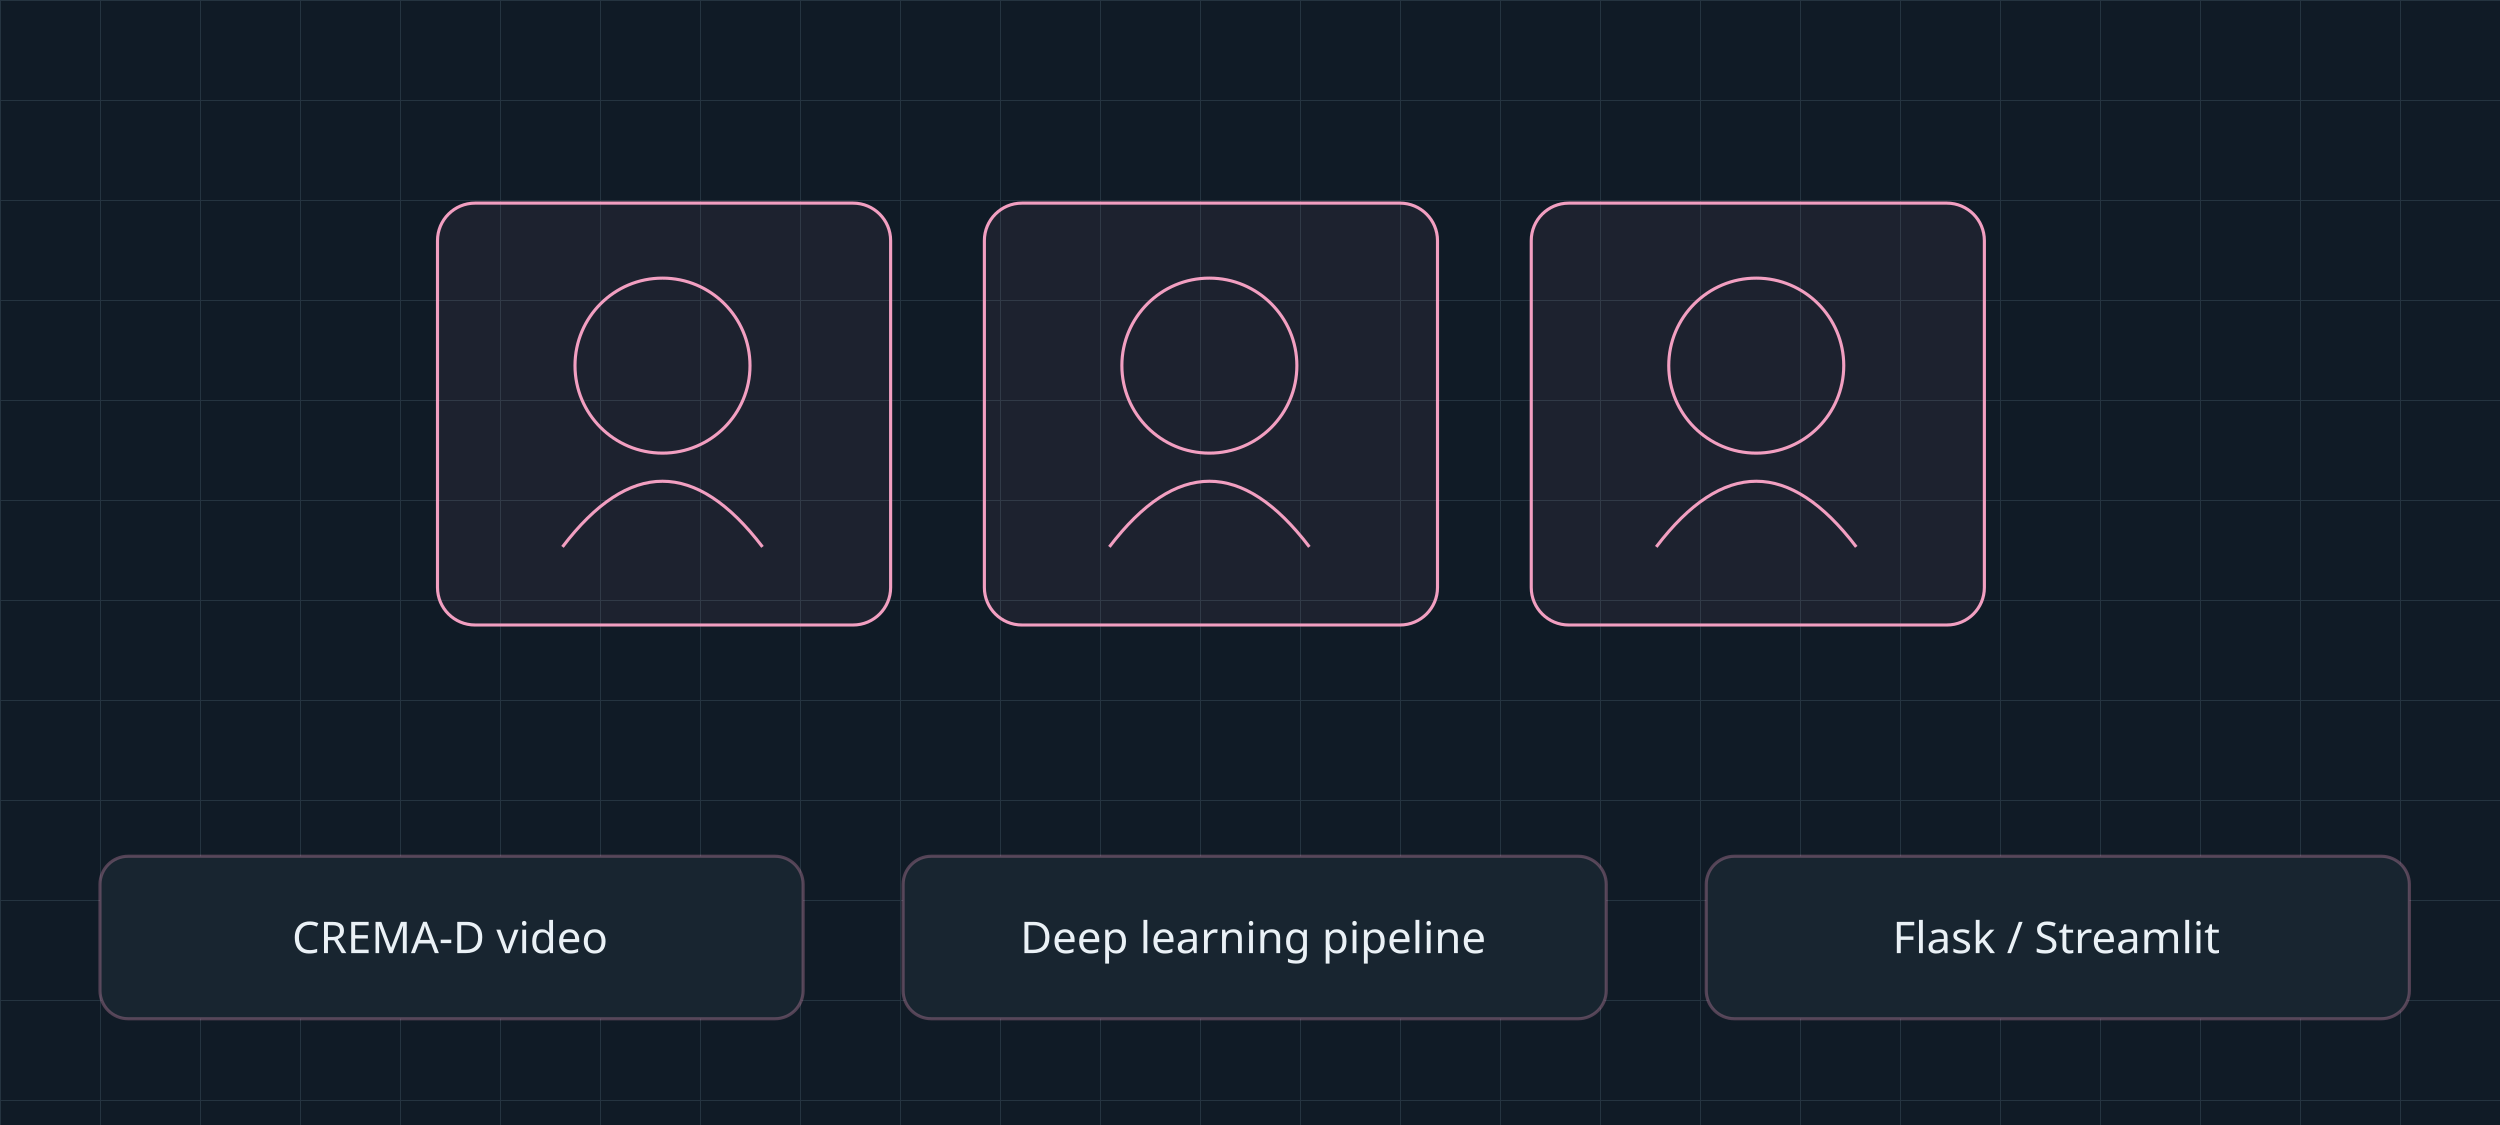
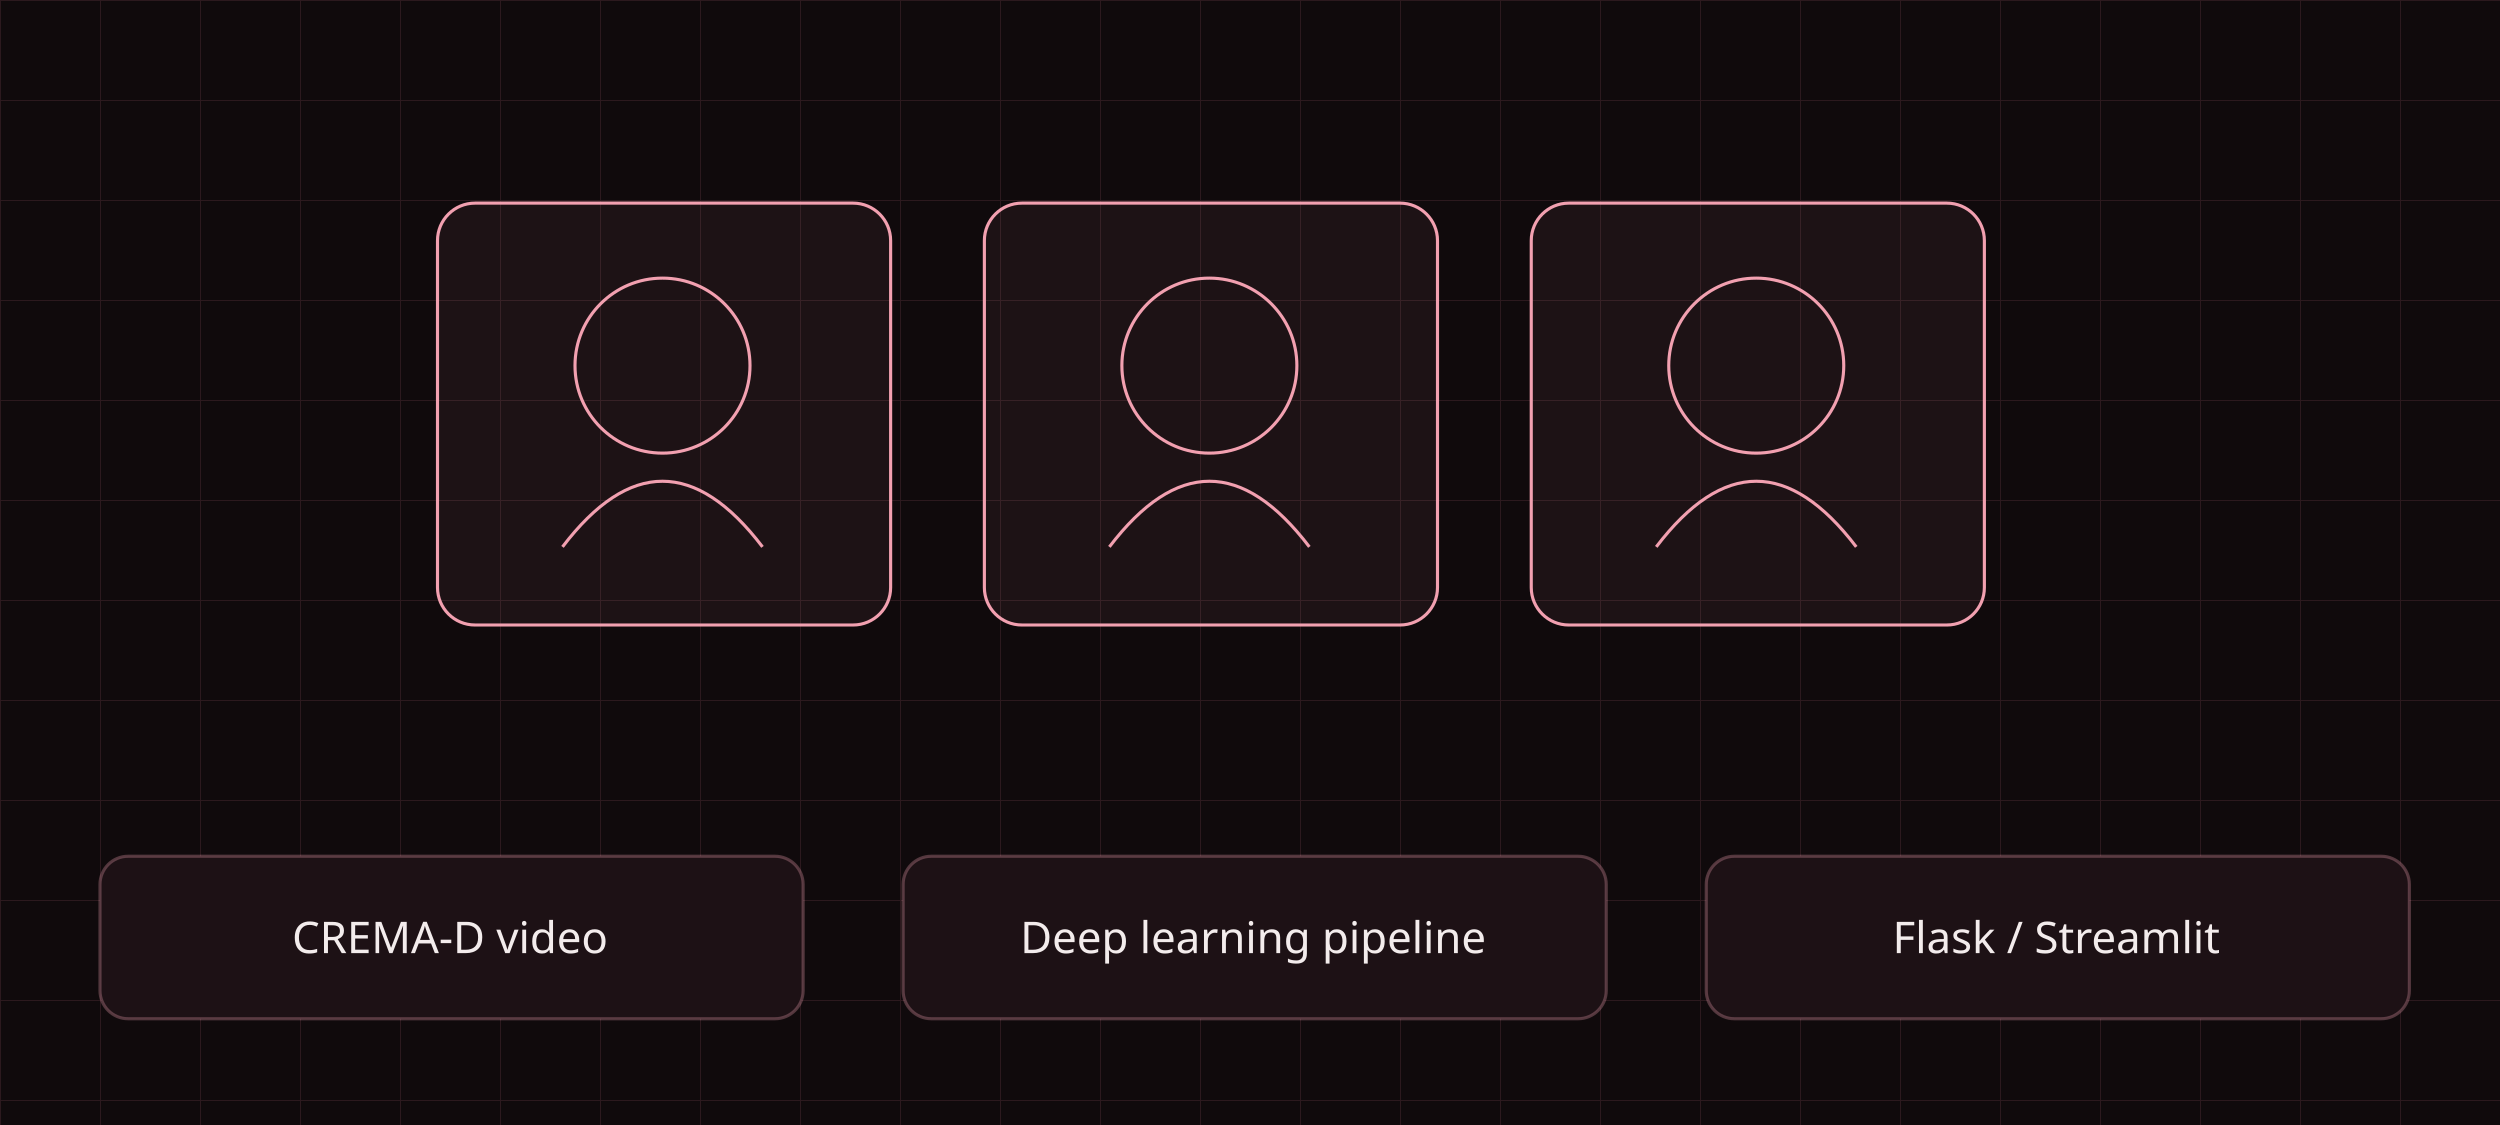
<svg xmlns="http://www.w3.org/2000/svg" viewBox="0 0 800 360" role="img">
  <defs>
    <pattern id="grid" width="32" height="32" patternUnits="userSpaceOnUse">
-       <path d="M32 0H0V32" fill="none" stroke="#263542" stroke-width=".6" />
+       <path d="M32 0H0V32" fill="none" stroke="#2e1a1f" stroke-width=".6" />
    </pattern>
  </defs>
-   <rect width="800" height="360" fill="#101b26" />
+   <rect width="800" height="360" fill="#100a0c" />
  <rect width="800" height="360" fill="url(#grid)" />
  <g font-family="system-ui,sans-serif">
-     <rect x="140" y="65" width="145" height="135" rx="12" fill="#f29fc1" fill-opacity=".06" stroke="#f29fc1" />
-     <circle cx="212" cy="117" r="28" fill="none" stroke="#f29fc1" />
-     <path d="M180 175q32-42 64 0" fill="none" stroke="#f29fc1" />
-     <rect x="315" y="65" width="145" height="135" rx="12" fill="#f29fc1" fill-opacity=".06" stroke="#f29fc1" />
-     <circle cx="387" cy="117" r="28" fill="none" stroke="#f29fc1" />
-     <path d="M355 175q32-42 64 0" fill="none" stroke="#f29fc1" />
-     <rect x="490" y="65" width="145" height="135" rx="12" fill="#f29fc1" fill-opacity=".06" stroke="#f29fc1" />
-     <circle cx="562" cy="117" r="28" fill="none" stroke="#f29fc1" />
-     <path d="M530 175q32-42 64 0" fill="none" stroke="#f29fc1" />
-     <rect x="32" y="274" width="225" height="52" rx="9" fill="#182530" stroke="#f29fc1" stroke-opacity=".3" />
-     <text x="144" y="305" text-anchor="middle" fill="#eaf1f6" font-size="14">CREMA-D video</text>
-     <rect x="289" y="274" width="225" height="52" rx="9" fill="#182530" stroke="#f29fc1" stroke-opacity=".3" />
-     <text x="401" y="305" text-anchor="middle" fill="#eaf1f6" font-size="14">Deep learning pipeline</text>
-     <rect x="546" y="274" width="225" height="52" rx="9" fill="#182530" stroke="#f29fc1" stroke-opacity=".3" />
-     <text x="658" y="305" text-anchor="middle" fill="#eaf1f6" font-size="14">Flask / Streamlit</text>
+     <rect x="140" y="65" width="145" height="135" rx="12" fill="#f2a0b0" fill-opacity=".06" stroke="#f2a0b0" />
+     <circle cx="212" cy="117" r="28" fill="none" stroke="#f2a0b0" />
+     <path d="M180 175q32-42 64 0" fill="none" stroke="#f2a0b0" />
+     <rect x="315" y="65" width="145" height="135" rx="12" fill="#f2a0b0" fill-opacity=".06" stroke="#f2a0b0" />
+     <circle cx="387" cy="117" r="28" fill="none" stroke="#f2a0b0" />
+     <path d="M355 175q32-42 64 0" fill="none" stroke="#f2a0b0" />
+     <rect x="490" y="65" width="145" height="135" rx="12" fill="#f2a0b0" fill-opacity=".06" stroke="#f2a0b0" />
+     <circle cx="562" cy="117" r="28" fill="none" stroke="#f2a0b0" />
+     <path d="M530 175q32-42 64 0" fill="none" stroke="#f2a0b0" />
+     <rect x="32" y="274" width="225" height="52" rx="9" fill="#1d1115" stroke="#f2a0b0" stroke-opacity=".3" />
+     <text x="144" y="305" text-anchor="middle" fill="#f3ecec" font-size="14">CREMA-D video</text>
+     <rect x="289" y="274" width="225" height="52" rx="9" fill="#1d1115" stroke="#f2a0b0" stroke-opacity=".3" />
+     <text x="401" y="305" text-anchor="middle" fill="#f3ecec" font-size="14">Deep learning pipeline</text>
+     <rect x="546" y="274" width="225" height="52" rx="9" fill="#1d1115" stroke="#f2a0b0" stroke-opacity=".3" />
+     <text x="658" y="305" text-anchor="middle" fill="#f3ecec" font-size="14">Flask / Streamlit</text>
  </g>
</svg>
